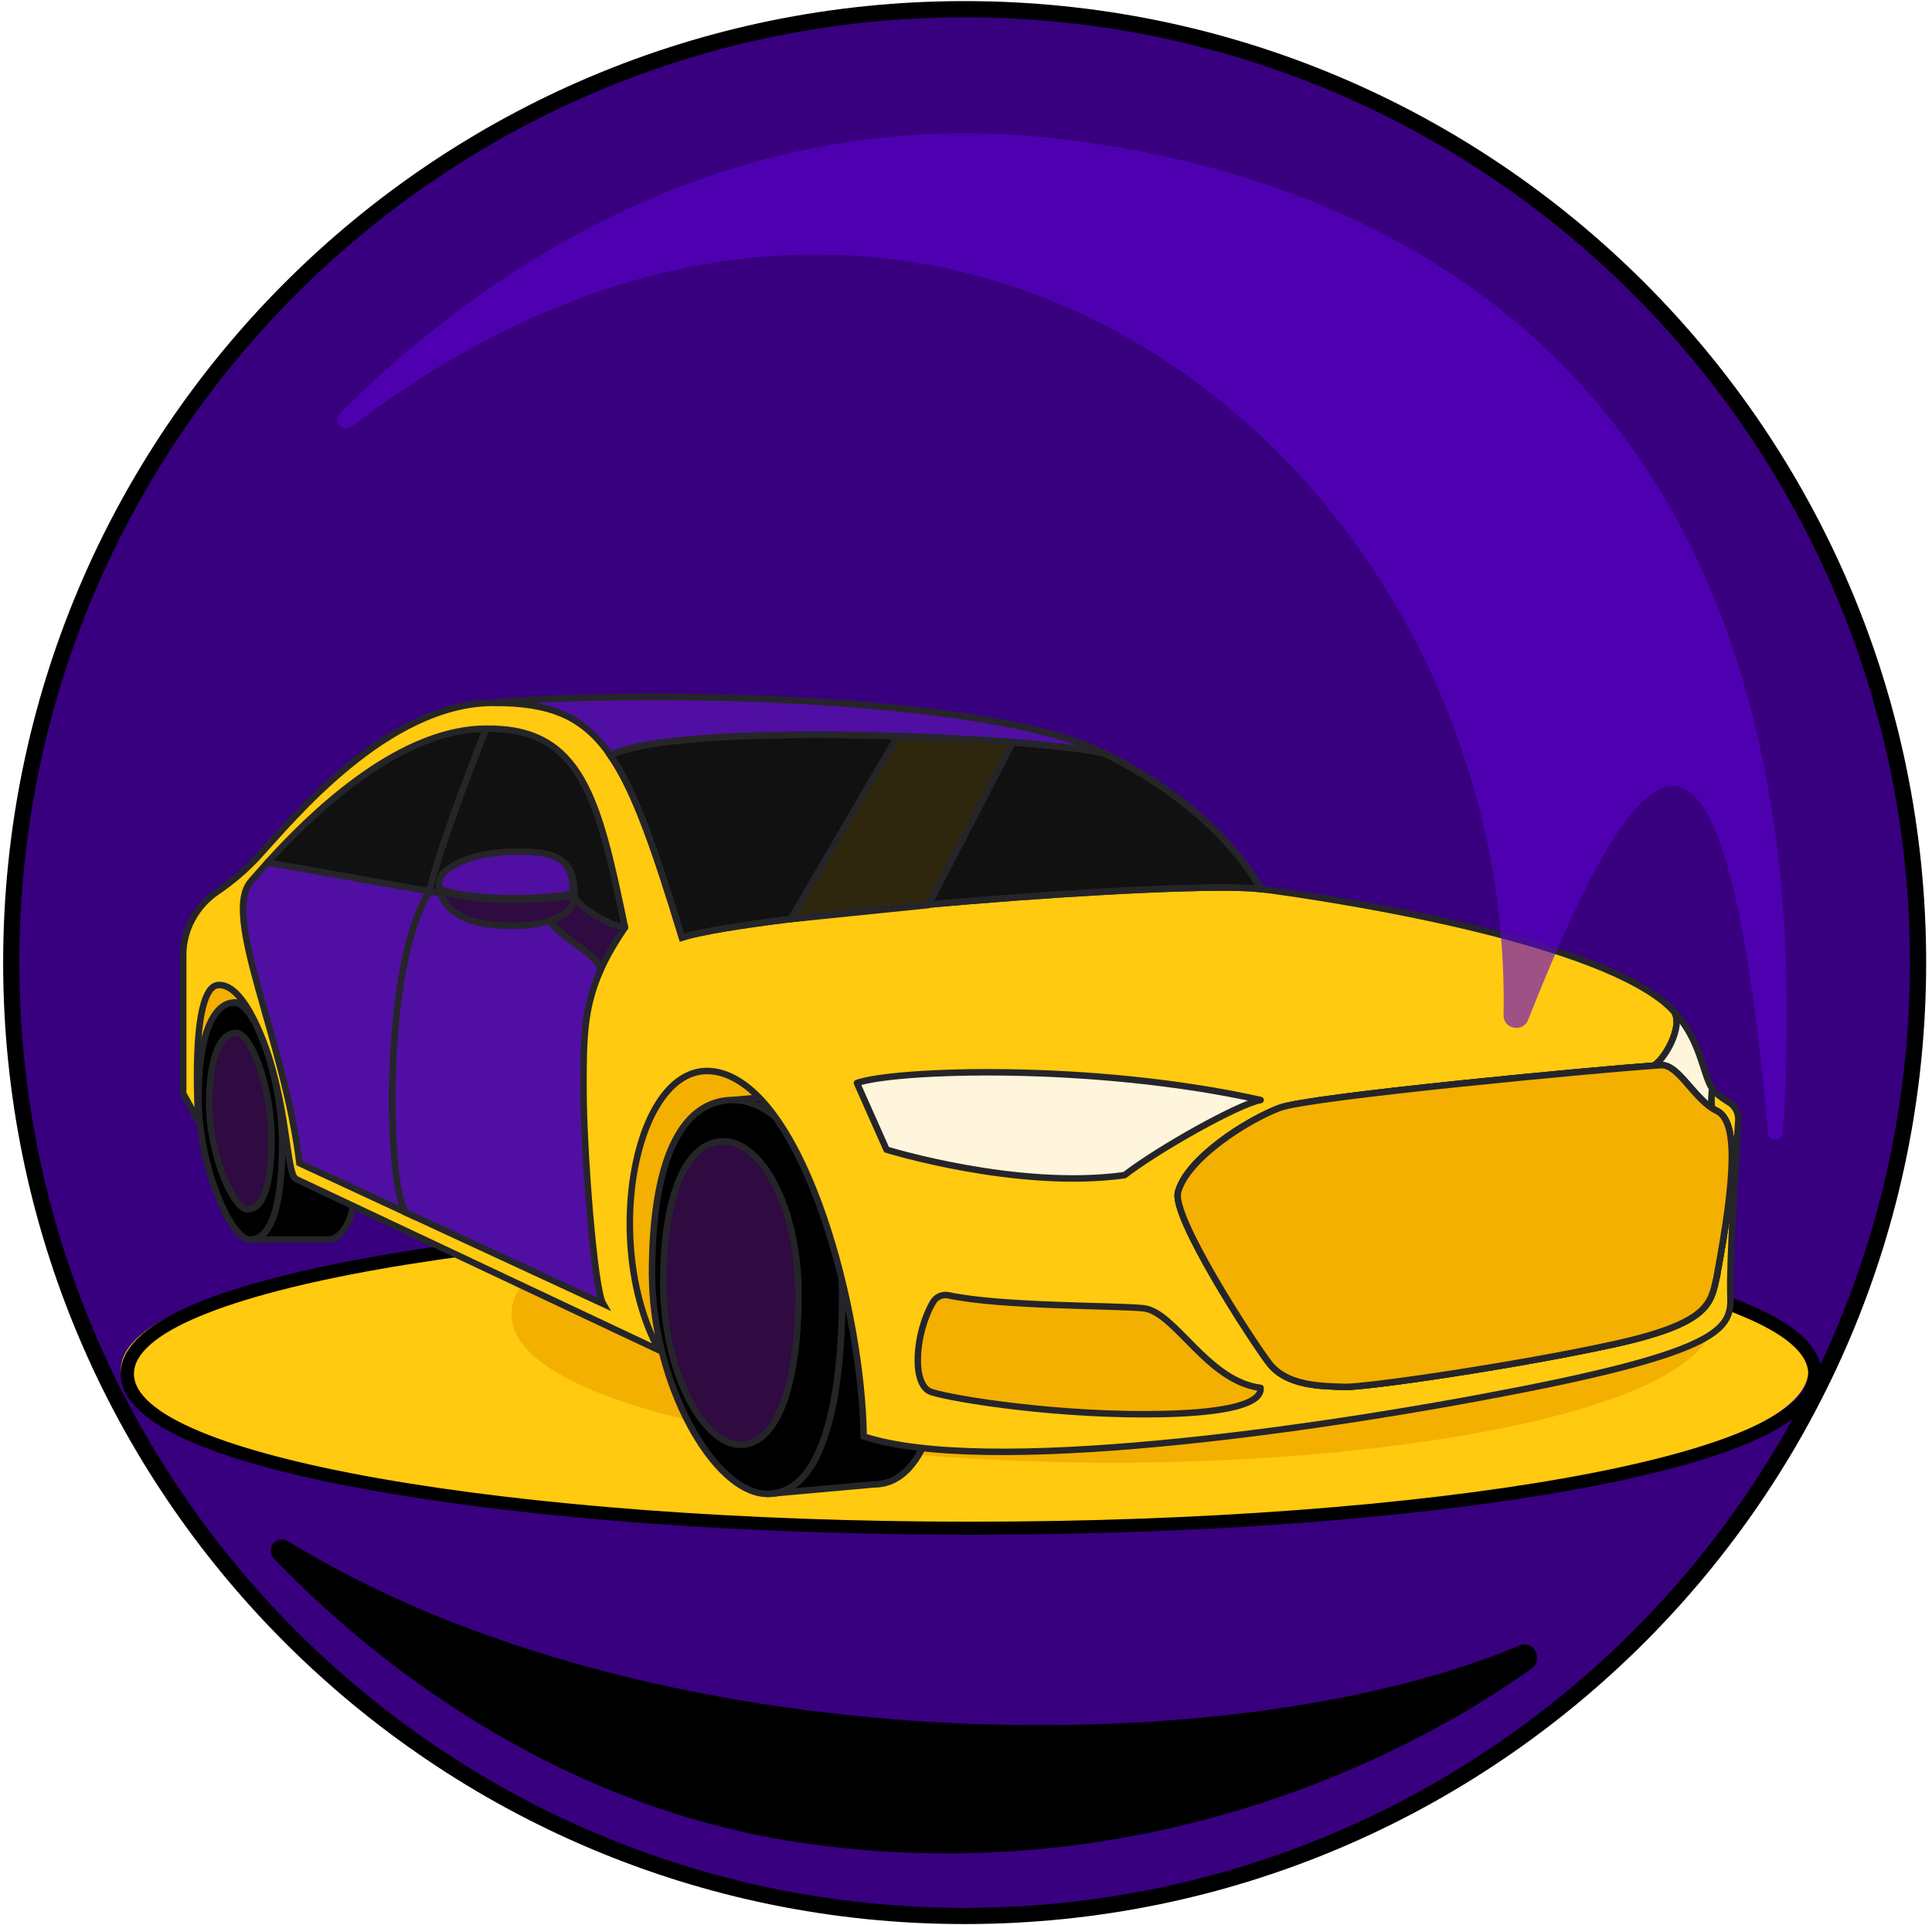
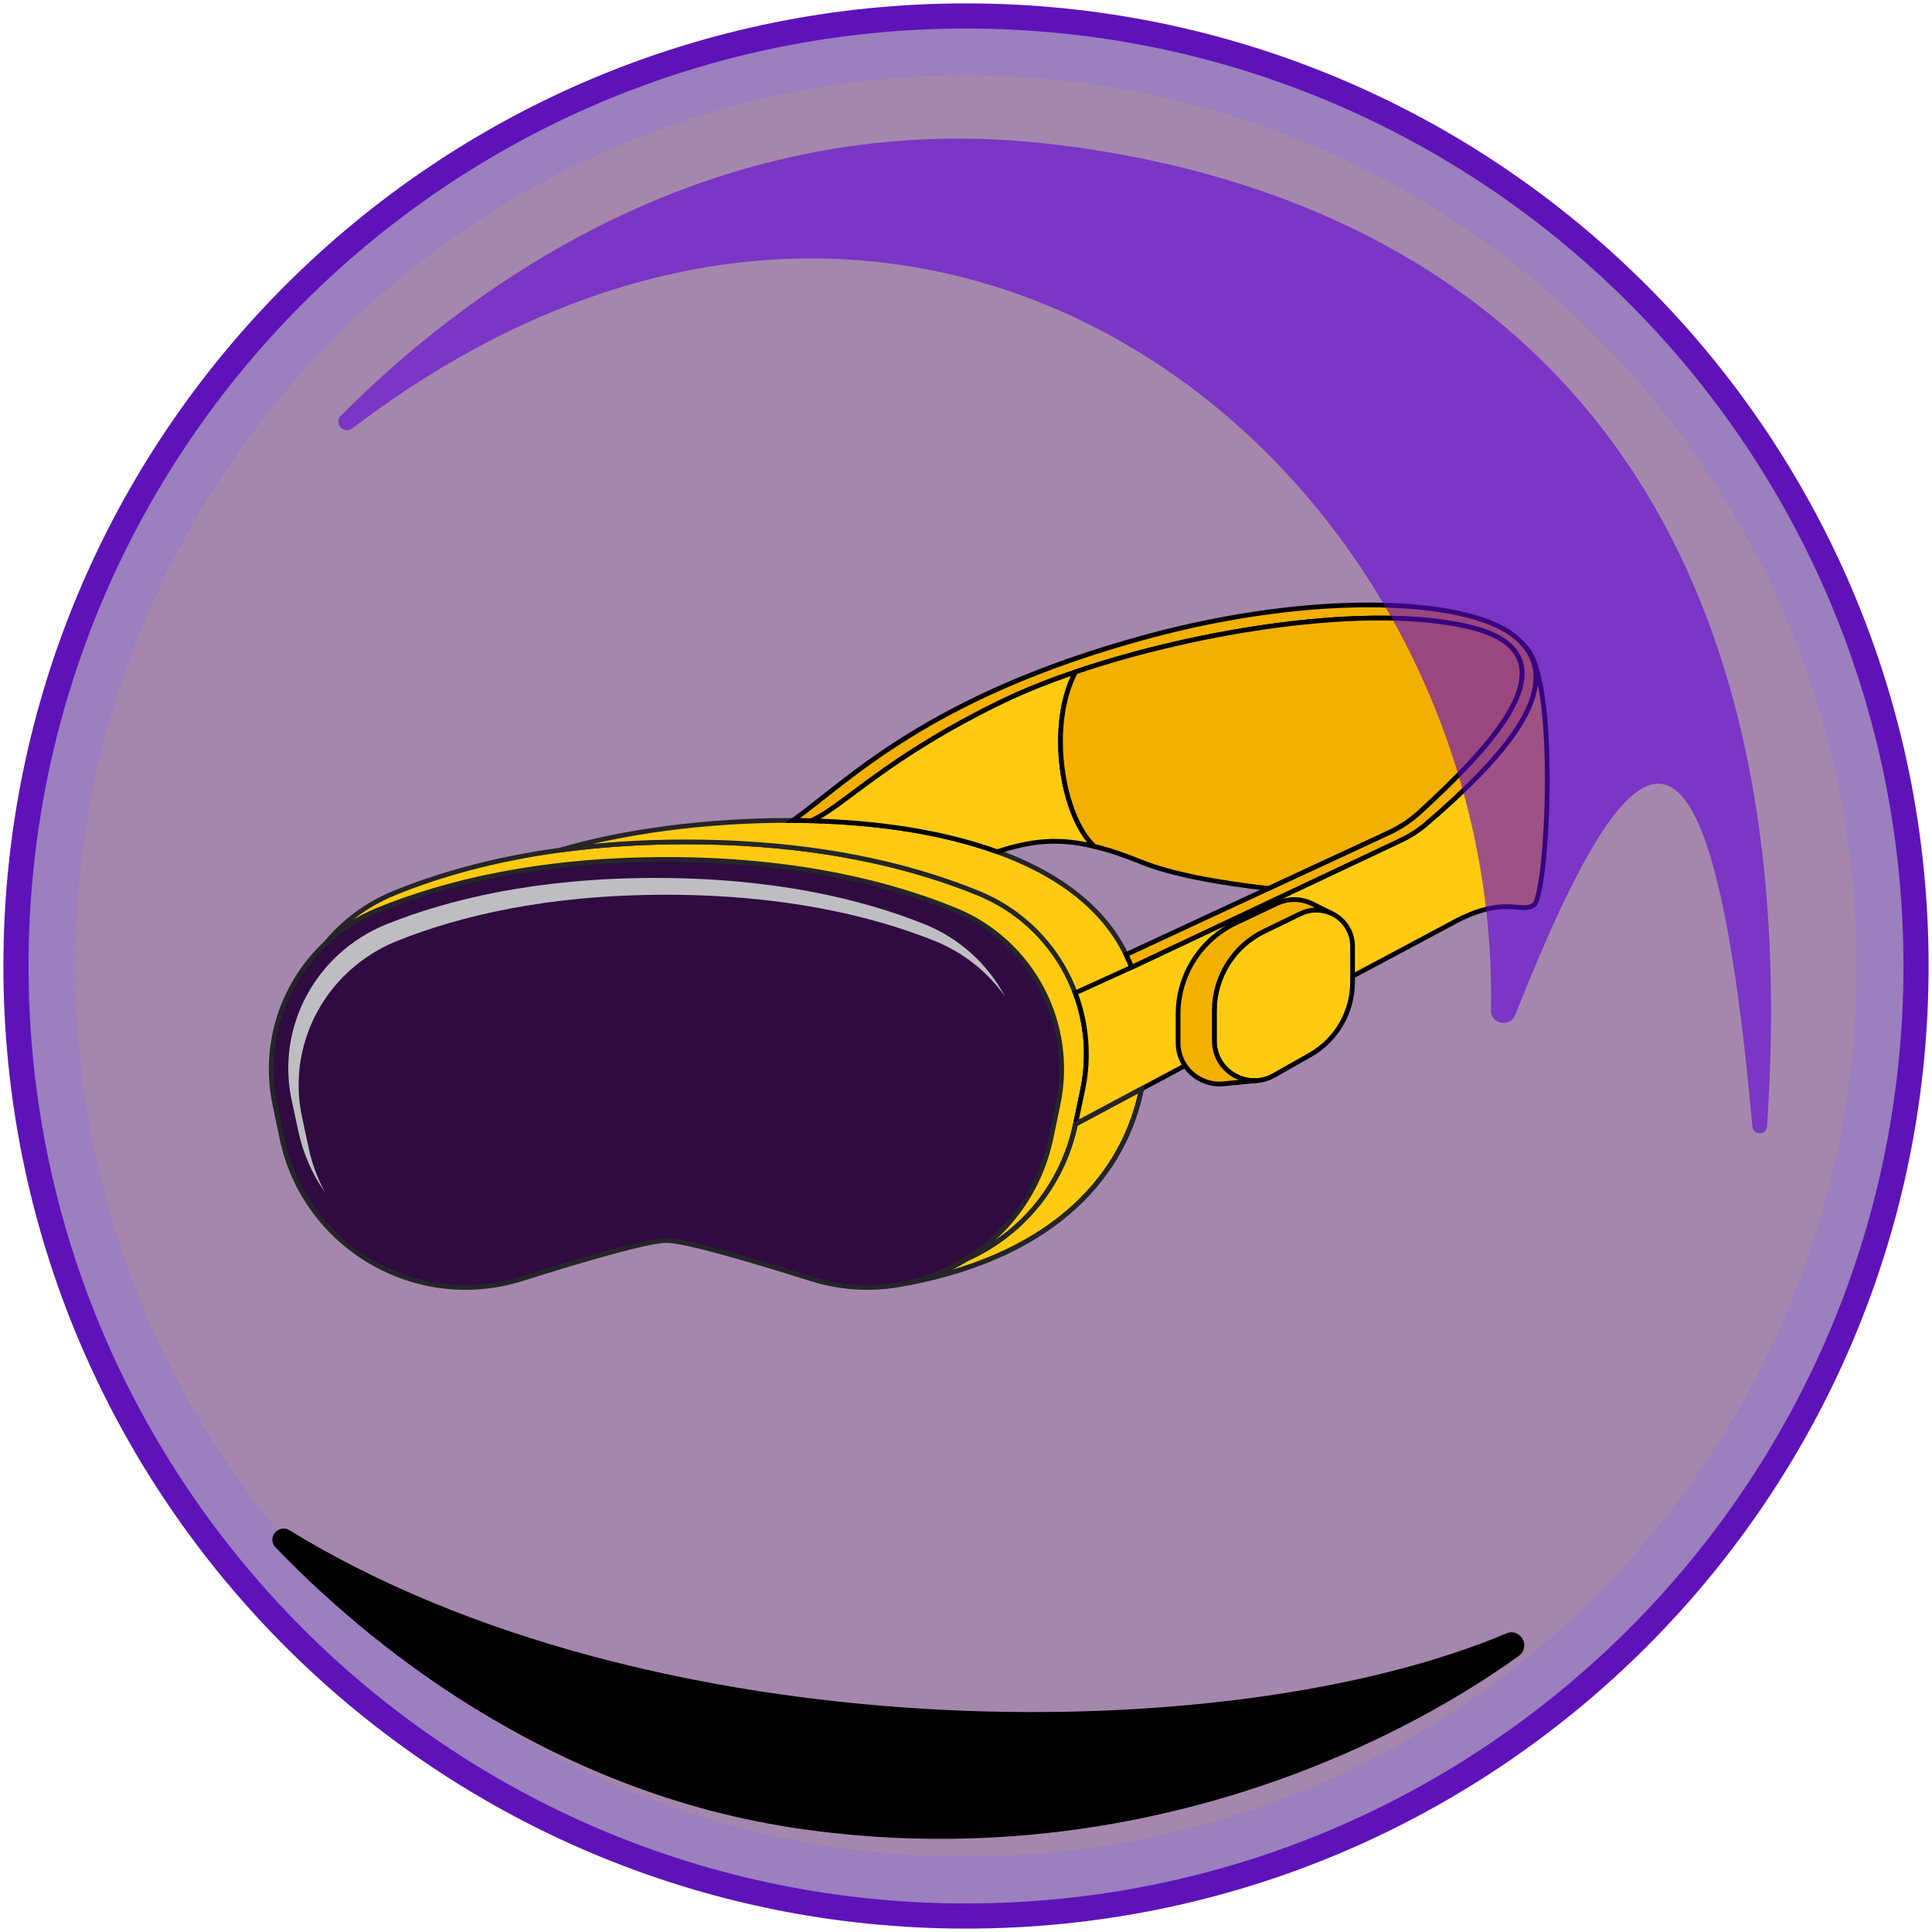
- <svg xmlns="http://www.w3.org/2000/svg" width="252" height="251" viewBox="0 0 252 251" fill="none">
-   <path d="M125.826 249.915C194.507 249.915 250.183 194.238 250.183 125.557C250.183 56.877 194.507 1.2 125.826 1.2C57.145 1.2 1.468 56.877 1.468 125.557C1.468 194.238 57.145 249.915 125.826 249.915Z" fill="#38007E" stroke="black" stroke-width="2.113" stroke-miterlimit="10" stroke-linecap="round" />
-   <path d="M125.827 198.834C71.724 198.834 15.766 191.295 15.766 178.679C15.766 166.063 71.724 158.525 125.827 158.525C179.93 158.525 235.888 166.063 235.888 178.679C235.888 191.295 179.93 198.834 125.827 198.834Z" fill="#FFCA10" />
-   <path d="M145.195 190.795C106.612 190.795 66.707 183.551 66.707 171.428C66.707 159.305 106.612 152.061 145.195 152.061C183.778 152.061 223.683 159.305 223.683 171.428C223.683 183.551 183.778 190.795 145.195 190.795Z" fill="#F4B000" />
-   <path d="M126.666 159.91C186.974 159.91 235.86 168.54 235.86 179.198C235.86 189.855 186.974 198.486 126.666 198.486C66.359 198.486 17.472 189.855 17.472 179.198C17.472 168.54 66.359 159.91 126.666 159.91ZM126.666 158.177C97.397 158.177 69.877 160.187 49.151 163.844C26.986 167.76 15.739 172.924 15.739 179.18C15.739 185.436 26.986 190.601 49.151 194.517C69.877 198.174 97.397 200.184 126.666 200.184C155.936 200.184 183.456 198.174 204.182 194.517C226.347 190.601 237.593 185.436 237.593 179.18C237.593 172.924 226.347 167.76 204.182 163.844C183.456 160.187 155.936 158.177 126.666 158.177Z" fill="black" />
-   <path d="M26.461 147.035L25.727 145.934L24.993 127.225L32.697 126.491L35.632 146.668L26.461 147.035Z" fill="#F4B000" stroke="#252529" stroke-width="0.845" stroke-linecap="round" stroke-linejoin="round" />
-   <path d="M104.236 176.015H85.894L81.124 171.613L78.923 137.863H104.236V176.015Z" fill="#F4B000" stroke="#252529" stroke-width="0.845" stroke-linecap="round" stroke-linejoin="round" />
-   <path d="M109.869 168.841C109.869 177 108.981 184.403 106.875 189.209C105.518 192.305 103.647 194.33 101.182 194.77H101.152C100.822 194.836 100.485 194.865 100.132 194.865C93.059 194.865 85.047 180.257 85.047 166.104C85.047 151.951 88.591 143.477 95.664 143.477C97.968 143.477 100.286 144.673 102.356 146.771C106.626 151.107 109.869 159.303 109.869 168.841Z" fill="black" stroke="#252529" stroke-width="0.845" stroke-linecap="round" stroke-linejoin="round" />
-   <path d="M36.816 149.037C36.816 149.602 36.809 150.145 36.802 150.673C36.611 157.944 35.18 161.686 32.649 161.686C29.934 161.686 25.884 151.612 25.884 143.277C25.884 134.942 27.872 130.767 30.587 130.767C32.473 130.767 34.74 135.559 35.95 141.274C36.486 143.791 36.816 146.491 36.816 149.037Z" fill="black" stroke="#252529" stroke-width="0.845" stroke-linecap="round" stroke-linejoin="round" />
-   <path d="M46.835 149.037C46.835 157.379 45.382 161.686 42.66 161.686H32.645C35.176 161.686 36.607 157.944 36.798 150.673C36.805 150.145 36.813 149.602 36.813 149.037C36.813 146.491 36.483 143.791 35.947 141.274C34.736 135.559 32.469 130.767 30.584 130.767H40.606C43.321 130.767 46.835 140.702 46.835 149.037Z" fill="black" stroke="#252529" stroke-width="0.845" stroke-linecap="round" stroke-linejoin="round" />
-   <path d="M123.749 167.6C123.749 181.746 121.078 193.618 114.005 193.618L101.18 194.77C103.645 194.329 105.516 192.304 106.874 189.208C108.979 184.402 109.867 176.999 109.867 168.84C109.867 159.302 106.624 151.107 102.354 146.771C100.285 144.672 97.966 143.476 95.663 143.476L108.084 142.368H108.114L109.537 142.236C116.61 142.236 123.749 153.447 123.749 167.6Z" fill="black" stroke="#252529" stroke-width="0.845" stroke-linecap="round" stroke-linejoin="round" />
-   <path d="M225.693 168.605C225.862 172.875 225.891 175.876 198.37 181.283C170.848 186.698 128.447 192.553 112.651 187.366C112.423 170.923 105.115 143.226 94.154 139.983C83.192 136.74 78.1 161.686 85.951 176.118L38.634 153.806C37.446 153.241 37.6 146.227 35.178 138.222C35.178 138.222 32.244 128.192 28.458 128.486C24.672 128.779 25.882 146.227 25.882 146.227L23.894 142.624V124.575C23.894 121.259 25.574 118.184 28.318 116.313C29.984 115.176 31.906 113.643 33.689 111.698C38.15 106.841 50.491 91.683 64.373 91.676C81.541 90.039 128.213 90.472 143.921 98.206C159.63 105.939 164.421 115.954 164.421 115.954C164.421 115.954 205.23 121.024 217.116 130.768C217.585 131.164 218.011 131.575 218.392 131.993C219.566 134.04 216.998 138.369 215.67 139C208.443 139.506 170.841 143.035 166.93 144.503C162.711 146.087 154.861 151.077 153.665 155.486C152.799 158.678 163.115 174.577 165.492 177.739C167.869 180.909 172.616 180.77 175.258 180.902C177.892 181.034 197.805 178.121 210.468 175.348C223.125 172.574 223.125 169.933 223.903 166.638C226.397 153.314 226.727 146.205 223.903 144.877C223.712 144.781 223.521 144.679 223.33 144.554C223.096 143.835 223.33 142.008 223.33 142.008C223.492 142.257 223.675 142.463 223.881 142.624C224.475 143.116 225.033 143.49 225.495 143.769C226.316 144.268 226.793 145.17 226.735 146.131C226.427 151.003 225.561 165.09 225.7 168.605H225.693Z" fill="#FFCA10" stroke="#252529" stroke-width="0.845" stroke-miterlimit="10" />
-   <path d="M164.422 115.955C153.717 114.825 98.843 119.191 88.953 122.294C85.394 110.643 82.819 103.174 79.62 98.529C88.131 94.135 132.535 95.939 143.922 98.207C159.631 105.94 164.422 115.955 164.422 115.955Z" fill="#111111" stroke="#252529" stroke-width="0.845" stroke-miterlimit="10" />
-   <path d="M143.923 98.206C132.536 95.939 88.132 94.134 79.621 98.529C76.047 93.334 71.711 91.676 64.396 91.676C81.565 90.04 128.214 90.472 143.923 98.206Z" fill="#500FA2" stroke="#252529" stroke-width="0.845" stroke-miterlimit="10" />
-   <path d="M223.324 144.554C220.793 142.933 218.863 138.941 216.772 138.941C216.611 138.941 216.237 138.963 215.672 139C217 138.369 219.568 134.04 218.394 131.993C221.871 135.757 222.077 140.101 223.324 142.008C223.324 142.008 223.089 143.835 223.324 144.554Z" fill="#FFF5DC" stroke="#252529" stroke-width="0.845" stroke-linecap="round" stroke-linejoin="round" />
-   <path d="M223.899 166.639C223.121 169.933 223.121 172.574 210.464 175.348C197.801 178.121 177.888 181.034 175.254 180.902C172.612 180.77 167.865 180.909 165.488 177.74C163.111 174.577 152.795 158.678 153.661 155.486C154.857 151.077 162.707 146.088 166.926 144.503C170.837 143.035 208.439 139.506 215.666 139.007C216.231 138.963 216.606 138.941 216.767 138.941C218.858 138.941 220.788 142.933 223.319 144.554C223.51 144.679 223.7 144.782 223.891 144.877C226.716 146.205 226.386 153.315 223.891 166.639H223.899Z" stroke="#252529" stroke-width="0.845" stroke-miterlimit="10" />
-   <path d="M64.398 91.677H64.374" stroke="#252529" stroke-width="0.845" stroke-miterlimit="10" />
-   <path d="M104.151 168.839C104.151 180.3 101.481 188.459 96.572 188.459C91.664 188.459 86.513 178.847 86.513 167.387C86.513 155.926 89.484 148.868 94.386 148.868C99.287 148.868 104.144 157.379 104.144 168.839H104.151Z" fill="#2F0B41" stroke="#252529" stroke-width="0.845" stroke-linecap="round" stroke-linejoin="round" />
-   <path d="M111.769 141.26L115.635 149.955C115.635 149.955 132.635 155.23 146.678 153.286C151.183 149.808 161.573 143.997 164.427 143.483C142.555 138.604 116.802 139.521 111.776 141.26H111.769Z" fill="#FFF5DC" stroke="#252529" stroke-width="0.845" stroke-linecap="round" stroke-linejoin="round" />
-   <path d="M121.691 169.86C122.101 169.155 122.916 168.788 123.716 168.957C130.576 170.425 145.25 170.263 149.131 170.645C153.255 171.056 157.459 180.176 164.422 181.027C164.363 181.349 165.324 184.108 151.919 184.438C138.514 184.769 124.471 182.538 121.492 181.577C118.814 180.718 119.379 173.77 121.698 169.852L121.691 169.86Z" fill="#F4B000" stroke="#252529" stroke-width="0.845" stroke-linecap="round" stroke-linejoin="round" />
-   <path d="M223.899 166.639C223.121 169.933 223.121 172.574 210.464 175.348C197.801 178.121 177.888 181.034 175.254 180.902C172.612 180.77 167.865 180.909 165.488 177.74C163.111 174.577 152.795 158.678 153.661 155.486C154.857 151.077 162.707 146.088 166.926 144.503C170.837 143.035 208.439 139.506 215.666 139.007C216.231 138.963 216.606 138.941 216.767 138.941C218.858 138.941 220.788 142.933 223.319 144.554C223.51 144.679 223.7 144.782 223.891 144.877C226.716 146.205 226.386 153.315 223.891 166.639H223.899Z" fill="#F4B000" stroke="#252529" stroke-width="0.845" stroke-linecap="round" stroke-linejoin="round" />
-   <path d="M35.423 148.326C35.423 154.533 34.337 157.739 32.319 157.739C30.302 157.739 27.286 150.241 27.286 144.033C27.286 137.826 28.761 134.723 30.786 134.723C32.811 134.723 35.423 142.118 35.423 148.326Z" fill="#2F0B41" stroke="#252529" stroke-width="0.845" stroke-linecap="round" stroke-linejoin="round" />
-   <path d="M63.411 95.05C63.411 95.05 57.336 110.194 56.023 116.269L34.885 112.513C40.255 106.57 51.408 95.535 62.677 95.065C62.927 95.058 63.169 95.05 63.411 95.05Z" fill="#111111" stroke="#252529" stroke-width="0.845" stroke-linecap="round" stroke-linejoin="round" />
-   <path d="M52.895 158.135C45.331 154.628 39.058 151.715 39.058 151.715C37.077 135.478 28.859 119.447 32.718 114.971C33.269 114.34 33.995 113.496 34.883 112.513L56.021 116.27C49.843 126.043 50.481 154.569 52.895 158.135Z" fill="#500FA2" stroke="#252529" stroke-width="0.845" stroke-miterlimit="10" />
-   <path d="M81.521 120.973L80.611 120.805H80.604C78.579 120.181 74.939 117.958 74.917 116.74C74.859 113.101 74.11 111.054 66.832 111.303C59.553 111.553 57.69 114.48 57.69 114.48C57.484 115.03 57.411 115.588 57.477 116.131C57.492 116.27 57.521 116.417 57.558 116.557L56.024 116.27C57.338 110.195 63.413 95.052 63.413 95.052C75.893 94.883 78.065 104.267 81.521 120.973Z" fill="#111111" stroke="#252529" stroke-width="0.845" stroke-linecap="round" stroke-linejoin="round" />
-   <path d="M74.917 116.74C70.926 117.599 61.49 117.745 57.477 116.131C57.411 115.588 57.484 115.031 57.69 114.48C57.69 114.48 59.554 111.553 66.832 111.303C74.11 111.054 74.859 113.101 74.917 116.74Z" stroke="#252529" stroke-width="0.845" stroke-linecap="round" stroke-linejoin="round" />
-   <path d="M81.52 120.973C80.126 123.013 79.084 124.847 78.314 126.579C78.314 124.598 72.628 122.066 71.755 120.085C72.29 119.917 72.789 119.697 73.215 119.44C74.257 118.823 74.917 117.943 74.917 116.74C74.939 117.958 78.578 120.181 80.603 120.804H80.611C80.977 120.922 81.293 120.981 81.52 120.973Z" fill="#2F0B41" stroke="#252529" stroke-width="0.845" stroke-linecap="round" stroke-linejoin="round" />
-   <path d="M78.663 170.072C76.866 169.25 63.593 163.095 52.903 158.142C52.903 158.142 52.903 158.135 52.895 158.135C50.481 154.569 49.843 126.042 56.021 116.269L57.554 116.556C57.943 118.111 59.447 119.505 61.92 120.195C64.136 120.818 68.67 121.09 71.752 120.085C72.625 122.066 78.311 124.597 78.311 126.578V126.593C76.103 131.582 76.11 135.771 76.11 141.942C76.11 150.269 77.519 168.143 78.663 170.072Z" fill="#500FA2" stroke="#252529" stroke-width="0.845" stroke-miterlimit="10" />
-   <path d="M74.916 116.739C74.916 117.943 74.256 118.823 73.214 119.439C72.789 119.696 72.29 119.916 71.754 120.085C68.673 121.09 64.138 120.819 61.923 120.195C59.45 119.505 57.946 118.111 57.557 116.556C57.52 116.417 57.491 116.27 57.476 116.13C61.49 117.745 70.925 117.598 74.916 116.739Z" fill="#2F0B41" stroke="#252529" stroke-width="0.845" stroke-linecap="round" stroke-linejoin="round" />
-   <path d="M74.741 116.54C70.749 117.398 61.314 117.545 57.301 115.931C57.235 115.388 57.308 114.83 57.513 114.28C57.513 114.28 59.377 111.353 66.655 111.103C73.934 110.854 74.682 112.901 74.741 116.54Z" fill="#500FA2" stroke="#252529" stroke-width="0.845" stroke-linecap="round" stroke-linejoin="round" />
-   <path d="M57.478 116.131C57.478 116.131 57.462 116.122 57.454 116.122" stroke="#252529" stroke-width="0.845" stroke-linecap="round" stroke-linejoin="round" />
-   <path d="M101.185 194.769L101.155 194.776L100.135 194.864" stroke="#252529" stroke-width="0.845" stroke-linecap="round" stroke-linejoin="round" />
-   <path d="M103.134 119.888L117.075 96.042L132.116 96.776L121.11 118.053L103.134 119.888Z" fill="#2F270D" stroke="#252529" stroke-width="0.845" stroke-linecap="round" stroke-linejoin="round" />
-   <path d="M164.422 115.955C153.717 114.825 98.843 119.191 88.953 122.294C85.394 110.643 82.819 103.174 79.62 98.529C88.131 94.135 132.535 95.939 143.922 98.207C159.631 105.94 164.422 115.955 164.422 115.955Z" stroke="#252529" stroke-width="0.845" stroke-miterlimit="10" />
-   <path opacity="0.6" d="M45.853 55.629C121.064 -1.61 197.436 60.43 196.119 132.417C196.084 134.254 198.649 134.722 199.325 133.024C215.701 91.588 225.267 88.521 230.622 147.771C230.726 148.949 232.476 148.932 232.546 147.736C239.322 48.351 180.193 22.599 136.834 17.972C92.002 13.189 59.578 38.577 44.346 53.966C43.358 54.953 44.727 56.478 45.836 55.629H45.853Z" fill="#5E00D4" />
-   <path d="M37.582 201.046C84.84 230.056 160.935 230.351 198.141 214.65C200.03 213.853 201.434 216.418 199.788 217.613C182.77 229.9 148.249 246.45 105.463 240.506C71.358 235.775 47.2 215.239 35.728 203.299C34.515 202.034 36.109 200.128 37.6 201.046H37.582Z" fill="black" />
+ <svg xmlns="http://www.w3.org/2000/svg" width="121" height="121" viewBox="0 0 121 121" fill="none">
+   <g id="Group">
+     <path id="Vector" d="M60.5 120C93.361 120 120 93.361 120 60.5C120 27.639 93.361 1 60.5 1C27.639 1 1 27.639 1 60.5C1 93.361 27.639 120 60.5 120Z" fill="#38007E" fill-opacity="0.5" stroke="#5E13B9" stroke-width="1.575" stroke-miterlimit="10" stroke-linecap="round" />
+     <path id="Vector_2" opacity="0.1" d="M60.5 116.281C91.307 116.281 116.281 91.307 116.281 60.5C116.281 29.693 91.307 4.719 60.5 4.719C29.693 4.719 4.719 29.693 4.719 60.5C4.719 91.307 29.693 116.281 60.5 116.281Z" fill="#FFCA10" />
+     <g id="Group_2">
+       <g id="Group 14588">
+         <path id="Vector_3" d="M66.265 69.163L65.822 71.28C65.136 74.568 63.151 77.221 60.535 78.849C59.394 79.561 58.135 80.076 56.811 80.366C56.781 80.373 56.748 80.377 56.718 80.384C54.816 80.783 52.785 80.716 50.786 80.085C46.677 78.791 42.857 77.69 41.739 77.69C40.622 77.69 36.802 78.791 32.693 80.085C26.063 82.175 19.076 78.086 17.657 71.28L17.214 69.163C16.425 65.38 17.721 61.575 20.416 59.07C21.339 58.21 22.427 57.503 23.651 57.002C27.798 55.307 33.713 53.827 41.739 53.827C49.766 53.827 55.681 55.307 59.828 57.002C64.626 58.966 67.325 64.086 66.265 69.163Z" fill="#2F0B41" stroke="#252529" stroke-width="0.297" stroke-miterlimit="10" />
+         <path id="Subtract" fill-rule="evenodd" clip-rule="evenodd" d="M62.935 62.396C61.867 60.884 60.357 59.657 58.513 58.919C54.66 57.381 49.163 56.038 41.705 56.038C34.247 56.038 28.75 57.381 24.897 58.919C23.76 59.374 22.749 60.016 21.891 60.797C19.387 63.07 18.183 66.525 18.916 69.958L19.327 71.88C19.54 72.876 19.887 73.809 20.346 74.664C19.561 73.541 18.983 72.25 18.68 70.827L18.268 68.905C17.535 65.472 18.74 62.018 21.244 59.744C22.102 58.963 23.112 58.321 24.25 57.867C28.103 56.328 33.6 54.985 41.058 54.985C48.516 54.985 54.013 56.328 57.866 57.867C60.121 58.769 61.877 60.404 62.935 62.396Z" fill="#BEBEC2" />
+         <path id="Vector_4" d="M67.807 68.257L67.359 70.402C66.54 74.323 63.897 77.354 60.534 78.847C63.15 77.22 65.135 74.567 65.822 71.278L66.264 69.161C67.324 64.085 64.625 58.964 59.827 57C55.681 55.305 49.763 53.825 41.739 53.825C33.715 53.825 27.797 55.305 23.651 57C22.426 57.501 21.338 58.208 20.416 59.069C21.522 57.728 22.964 56.641 24.664 55.945C27.37 54.837 30.821 53.821 35.109 53.239C37.472 52.916 40.09 52.729 42.975 52.729C49.385 52.729 54.468 53.661 58.387 54.899C59.437 55.231 60.402 55.583 61.288 55.945C66.146 57.932 68.88 63.118 67.807 68.257Z" fill="#FFCA10" stroke="#252529" stroke-width="0.297" stroke-miterlimit="10" />
+         <path id="Vector_5" d="M71.491 68.196C70.466 73.314 66.387 78.543 56.809 80.364C58.134 80.074 59.393 79.559 60.534 78.847C63.896 77.353 66.54 74.323 67.359 70.401L67.806 68.256C68.88 63.117 66.146 57.932 61.288 55.944C60.402 55.583 59.437 55.23 58.386 54.898C54.467 53.66 49.384 52.728 42.974 52.728C40.09 52.728 37.471 52.916 35.108 53.238C38.779 52.137 44.155 51.35 49.655 51.383C50.036 51.383 50.414 51.39 50.794 51.401H50.796C54.887 51.508 58.987 52.088 62.452 53.343C65.847 54.569 68.629 56.443 70.195 59.158C70.311 59.358 70.42 59.567 70.524 59.785C70.649 60.037 70.765 60.304 70.872 60.578C71.711 62.718 72.043 65.441 71.491 68.196Z" fill="#FFCA10" stroke="#252529" stroke-width="0.297" stroke-miterlimit="10" />
+         <path id="Vector_6" d="M96.073 56.675C95.229 57.257 94.222 55.979 90.816 57.885L84.707 61.143L76.111 65.73L74.219 66.741L71.492 68.195L67.359 70.401L67.807 68.256C68.243 66.169 68.05 64.072 67.341 62.187L70.872 60.578L80.979 55.81H80.981L87.75 52.616C88.323 52.347 88.854 52.002 89.334 51.591C93.756 47.791 97.863 43.424 95.5 40.479C97.645 42.394 96.912 56.099 96.073 56.675Z" fill="#FFCA10" stroke="black" stroke-width="0.297" stroke-miterlimit="10" />
+         <path id="Vector_7" d="M71.492 68.198C70.467 73.316 66.388 78.545 56.81 80.365C58.135 80.075 59.394 79.561 60.535 78.849C63.897 77.355 66.541 74.324 67.36 70.403L71.492 68.198Z" stroke="#252529" stroke-width="0.297" stroke-miterlimit="10" />
+         <path id="Vector_8" d="M84.709 59.264V61.5C84.709 63.394 83.691 65.143 82.04 66.075L79.776 67.355C79.48 67.524 79.169 67.624 78.858 67.663L78.705 67.677C78.357 67.701 78.012 67.647 77.694 67.527C76.766 67.188 76.052 66.309 76.052 65.184V63.308C76.052 61.182 77.267 59.243 79.183 58.32L81.455 57.221C81.903 57.005 82.371 56.95 82.807 57.026C83.011 57.059 83.211 57.121 83.396 57.207L83.459 57.237C84.183 57.604 84.709 58.348 84.709 59.264Z" fill="#FFCA10" stroke="black" stroke-width="0.297" stroke-miterlimit="10" />
+         <path id="Vector_9" d="M83.395 57.206C83.21 57.12 83.01 57.057 82.806 57.025C82.37 56.948 81.902 57.004 81.454 57.22L79.182 58.319C77.266 59.242 76.051 61.181 76.051 63.307V65.183C76.051 66.308 76.765 67.187 77.693 67.525C78.011 67.646 78.356 67.699 78.704 67.676L76.684 67.873L76.531 67.887C75.119 67.975 73.783 66.867 73.783 65.301V63.513C73.783 61.072 75.191 58.85 77.396 57.804L79.949 56.593C80.694 56.241 81.489 56.276 82.15 56.584L82.261 56.64L83.395 57.206Z" fill="#F4B000" stroke="black" stroke-width="0.297" stroke-miterlimit="10" />
+         <path id="Vector_10" d="M89.336 51.593C88.856 52.003 88.325 52.349 87.752 52.618L80.983 55.811H80.981L70.874 60.579C70.768 60.305 70.652 60.039 70.526 59.786L79.441 55.646H79.443L86.971 52.152C87.692 51.818 88.355 51.377 88.939 50.839C93.079 47.022 99.134 41.007 92.098 39.286C85.837 37.755 75.065 39.467 67.361 42.083C65.684 42.651 64.154 43.263 62.846 43.894C55.407 47.481 52.761 50.589 50.799 51.403H50.797C50.416 51.391 50.038 51.384 49.658 51.384C53.171 48.877 58.136 43.604 71.765 39.893C82.388 36.999 91.917 37.459 94.867 39.852C95.113 40.051 95.324 40.26 95.498 40.475C95.5 40.475 95.5 40.478 95.502 40.48C97.865 43.425 93.758 47.792 89.336 51.593Z" fill="#F4B000" stroke="black" stroke-width="0.297" stroke-miterlimit="10" />
+         <path id="Vector_11" d="M95.497 40.476C95.485 40.464 95.473 40.455 95.461 40.445" stroke="#252529" stroke-width="0.297" stroke-miterlimit="10" />
+         <path id="Vector_12" d="M68.538 53.008C66.245 52.454 64.552 52.658 62.453 53.345C58.989 52.09 54.889 51.51 50.798 51.404C52.76 50.59 55.406 47.482 62.845 43.895C64.153 43.264 65.684 42.652 67.361 42.084C65.573 45.474 66.537 51.162 68.538 53.008Z" fill="#FFCA10" stroke="black" stroke-width="0.297" stroke-miterlimit="10" />
+         <path id="Vector_13" d="M88.938 50.838C88.353 51.376 87.69 51.817 86.969 52.151L79.441 55.645H79.439C76.278 55.284 73.398 54.762 71.469 53.983C70.367 53.537 69.409 53.217 68.537 53.006C66.536 51.16 65.571 45.472 67.359 42.081C75.063 39.466 85.835 37.754 92.096 39.285C99.132 41.005 93.077 47.021 88.938 50.838Z" fill="#F4B000" stroke="black" stroke-width="0.297" stroke-miterlimit="10" />
+       </g>
+     </g>
+     <path id="Vector_14" opacity="0.6" d="M22.064 26.833C57.758 -0.333 94.003 29.111 93.378 63.276C93.362 64.147 94.579 64.369 94.9 63.563C102.672 43.899 107.212 42.443 109.753 70.562C109.802 71.122 110.633 71.114 110.666 70.546C113.882 23.379 85.82 11.157 65.242 8.961C43.965 6.691 28.577 18.74 21.348 26.043C20.879 26.512 21.529 27.236 22.055 26.833H22.064Z" fill="#5E00D4" />
+     <path id="Vector_15" d="M18.14 95.845C40.568 109.613 76.682 109.752 94.34 102.301C95.236 101.923 95.903 103.14 95.121 103.707C87.045 109.539 70.662 117.393 50.355 114.572C34.169 112.327 22.704 102.581 17.26 96.914C16.684 96.314 17.441 95.409 18.148 95.845H18.14Z" fill="black" />
+   </g>
</svg>
